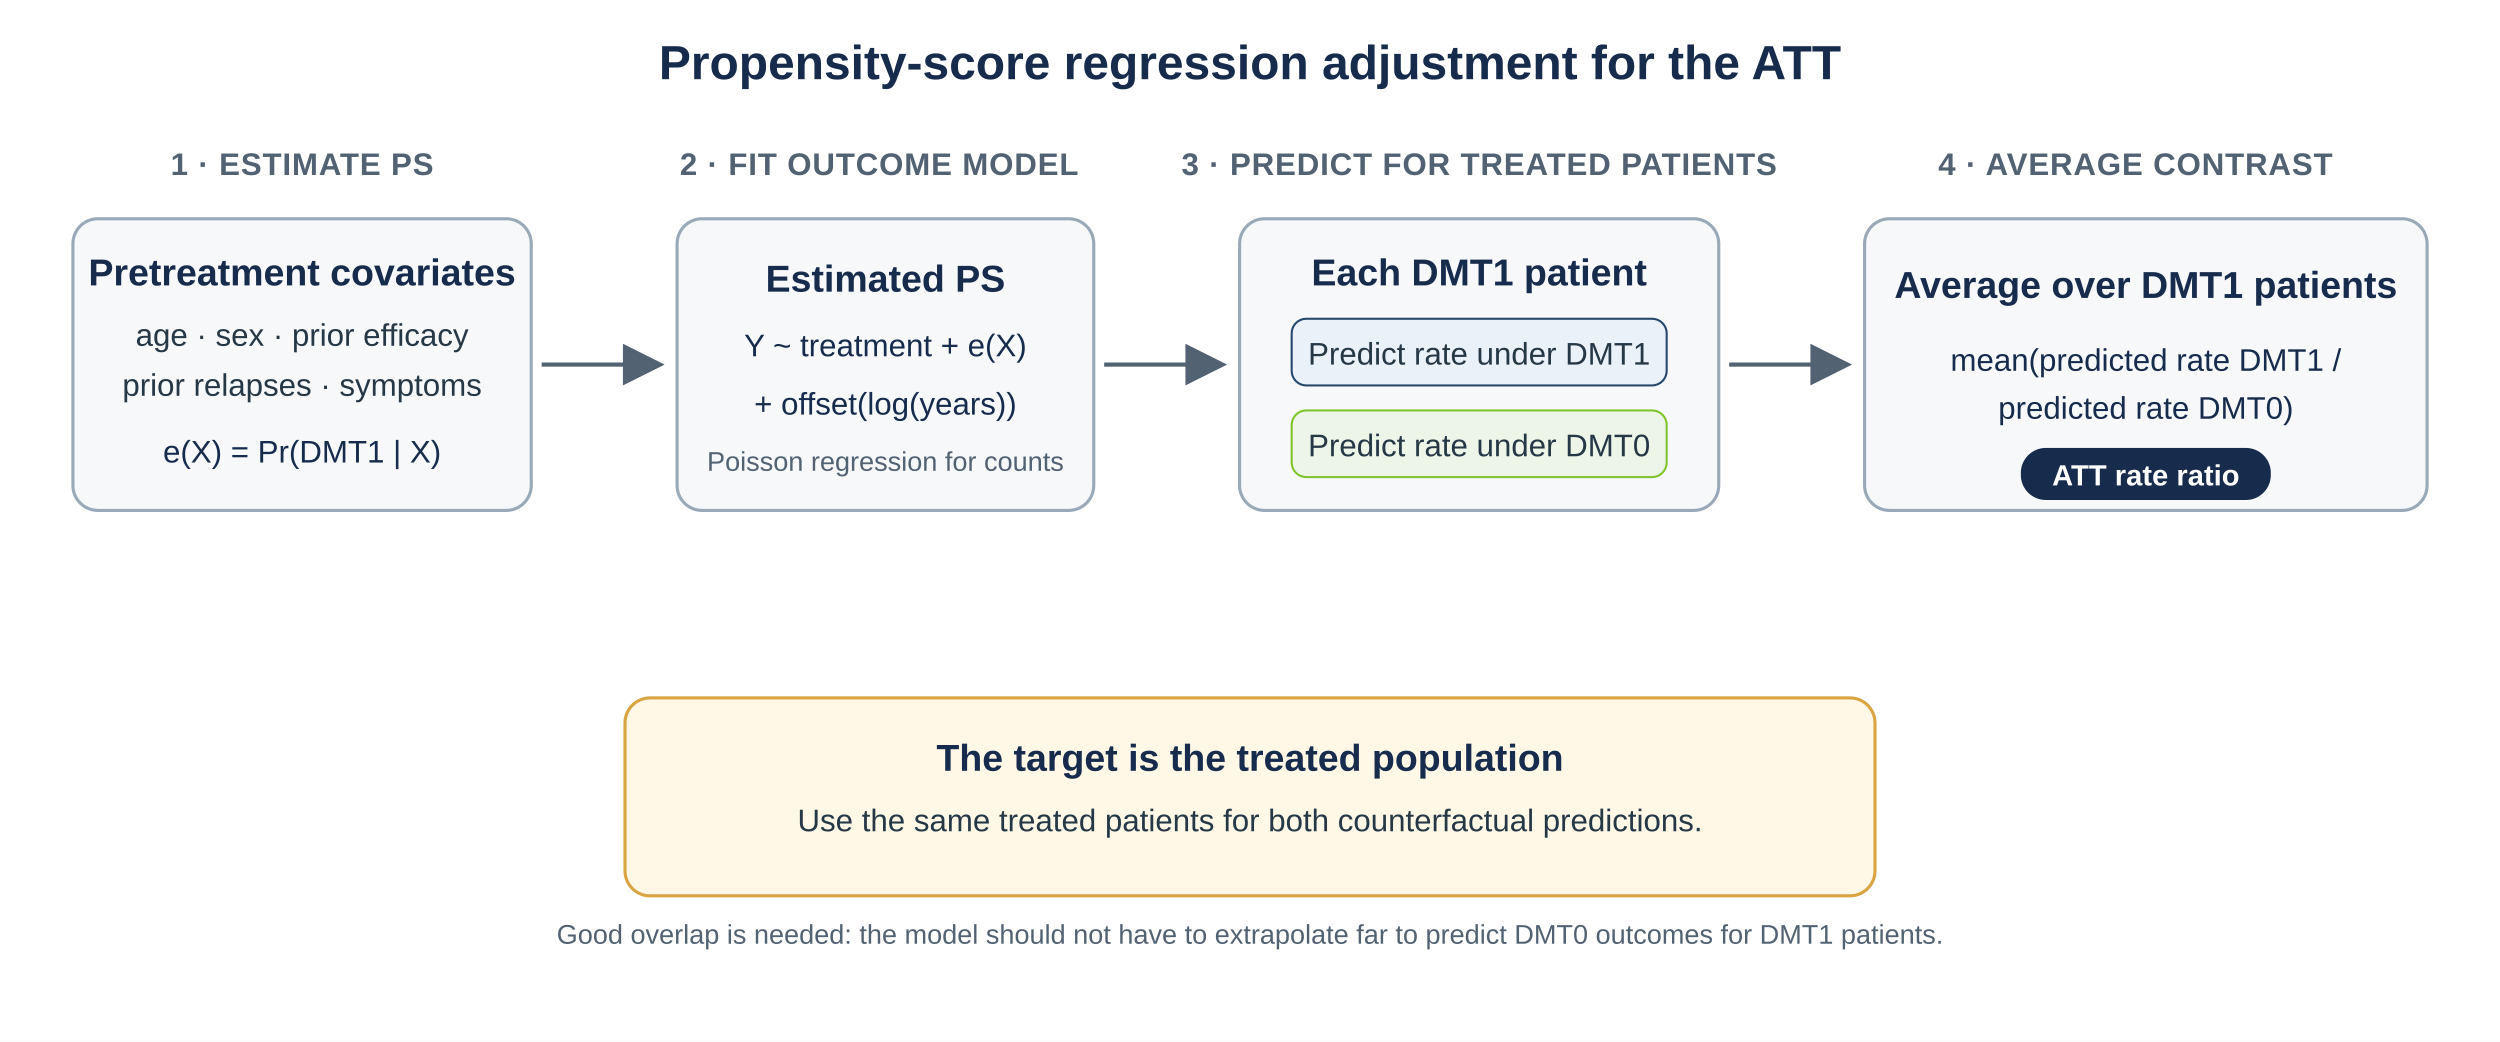
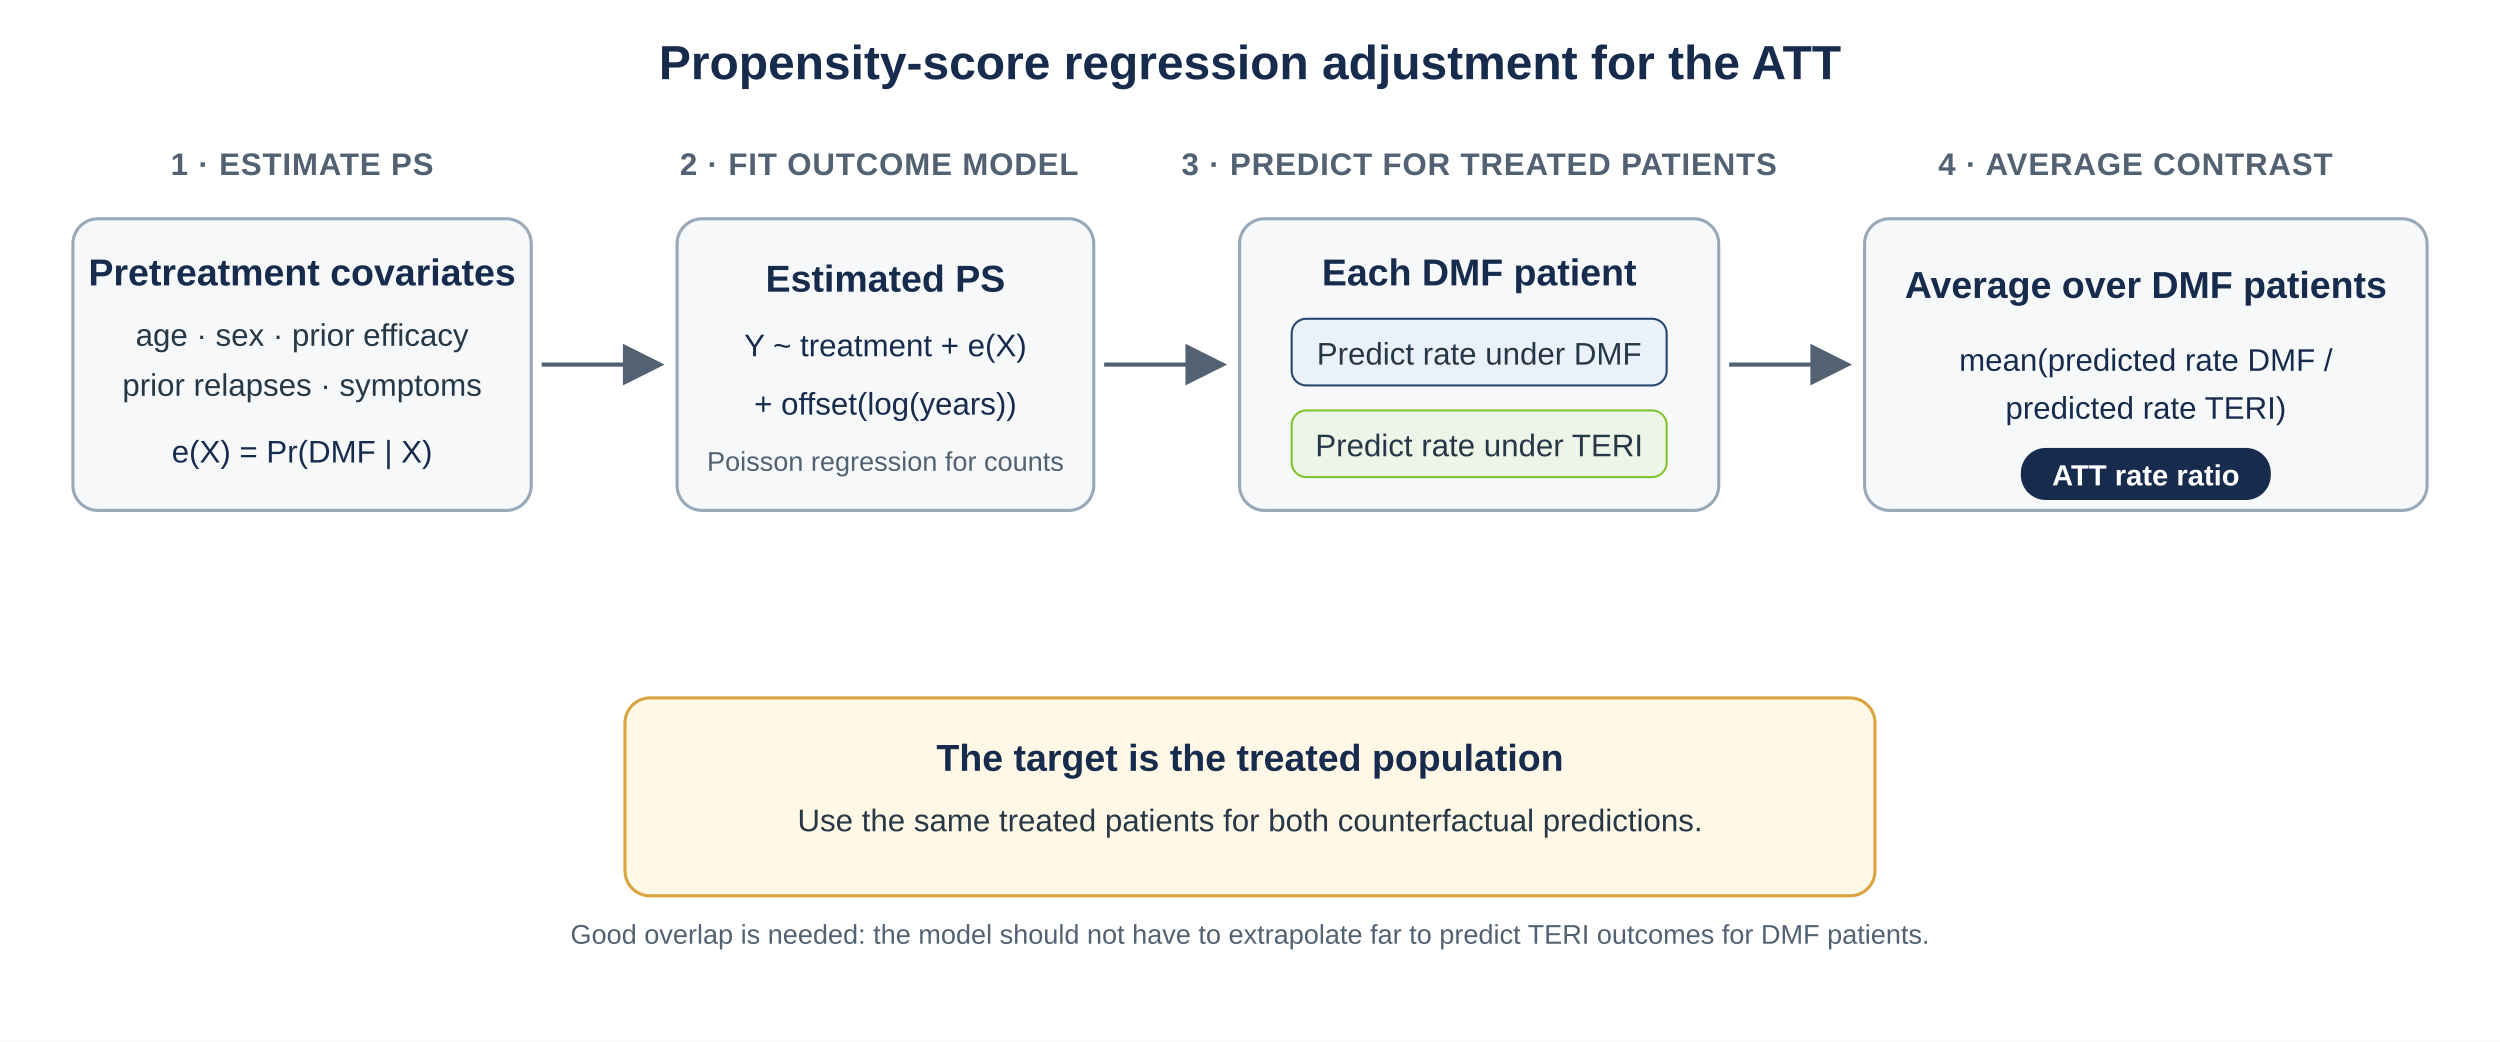
<svg xmlns="http://www.w3.org/2000/svg" width="1200" height="500" viewBox="0 0 1200 500" role="img" aria-labelledby="title desc">
  <defs>
    <marker id="arrow" markerWidth="10" markerHeight="10" refX="8" refY="5" orient="auto" markerUnits="strokeWidth">
      <path d="M0,0 L10,5 L0,10 z" fill="#526273" />
    </marker>
    <style>
      .title { font: 700 23px Arial, sans-serif; fill: #172b4d; }
      .step { font: 700 15px Arial, sans-serif; fill: #526273; letter-spacing: .4px; }
      .head { font: 700 18px Arial, sans-serif; fill: #172b4d; }
      .body { font: 15px Arial, sans-serif; fill: #263746; }
      .formula { font: 15px Arial, sans-serif; fill: #172b4d; }
      .small { font: 13px Arial, sans-serif; fill: #526273; }
      .box { fill: #f6f8fa; stroke: #9aa9b8; stroke-width: 1.5; rx: 12; }
      .arrow { fill: none; stroke: #526273; stroke-width: 2; marker-end: url(#arrow); }
    </style>
  </defs>
  <rect width="1200" height="500" fill="#ffffff" />
  <text x="600" y="38" text-anchor="middle" class="title">Propensity-score regression adjustment for the ATT</text>
  <text x="145" y="84" text-anchor="middle" class="step">1 · ESTIMATE PS</text>
  <rect x="35" y="105" width="220" height="140" class="box" />
  <text x="145" y="137" text-anchor="middle" class="head">Pretreatment covariates</text>
  <text x="145" y="166" text-anchor="middle" class="body">age · sex · prior efficacy</text>
  <text x="145" y="190" text-anchor="middle" class="body">prior relapses · symptoms</text>
-   <text x="145" y="222" text-anchor="middle" class="formula">e(X) = Pr(DMT1 | X)</text>
+   <text x="145" y="222" text-anchor="middle" class="formula">e(X) = Pr(DMF | X)</text>
  <path d="M260 175 H315" class="arrow" />
  <text x="422" y="84" text-anchor="middle" class="step">2 · FIT OUTCOME MODEL</text>
  <rect x="325" y="105" width="200" height="140" class="box" />
  <text x="425" y="140" text-anchor="middle" class="head">Estimated PS</text>
  <text x="425" y="171" text-anchor="middle" class="formula">Y ~ treatment + e(X)</text>
  <text x="425" y="199" text-anchor="middle" class="formula">+ offset(log(years))</text>
  <text x="425" y="226" text-anchor="middle" class="small">Poisson regression for counts</text>
  <path d="M530 175 H585" class="arrow" />
  <text x="710" y="84" text-anchor="middle" class="step">3 · PREDICT FOR TREATED PATIENTS</text>
  <rect x="595" y="105" width="230" height="140" class="box" />
-   <text x="710" y="137" text-anchor="middle" class="head">Each DMT1 patient</text>
+   <text x="710" y="137" text-anchor="middle" class="head">Each DMF patient</text>
  <rect x="620" y="153" width="180" height="32" rx="7" fill="#eaf1f8" stroke="#26476b" />
-   <text x="710" y="175" text-anchor="middle" class="body" fill="#26476b">Predict rate under DMT1</text>
+   <text x="710" y="175" text-anchor="middle" class="body" fill="#26476b">Predict rate under DMF</text>
  <rect x="620" y="197" width="180" height="32" rx="7" fill="#edf5e8" stroke="#80c42b" />
-   <text x="710" y="219" text-anchor="middle" class="body" fill="#38561c">Predict rate under DMT0</text>
+   <text x="710" y="219" text-anchor="middle" class="body" fill="#38561c">Predict rate under TERI</text>
  <path d="M830 175 H885" class="arrow" />
  <text x="1025" y="84" text-anchor="middle" class="step">4 · AVERAGE CONTRAST</text>
  <rect x="895" y="105" width="270" height="140" class="box" />
-   <text x="1030" y="143" text-anchor="middle" class="head">Average over DMT1 patients</text>
-   <text x="1030" y="178" text-anchor="middle" class="formula">mean(predicted rate DMT1 /</text>
-   <text x="1030" y="201" text-anchor="middle" class="formula">predicted rate DMT0)</text>
+   <text x="1030" y="143" text-anchor="middle" class="head">Average over DMF patients</text>
+   <text x="1030" y="178" text-anchor="middle" class="formula">mean(predicted rate DMF /</text>
+   <text x="1030" y="201" text-anchor="middle" class="formula">predicted rate TERI)</text>
  <rect x="970" y="215" width="120" height="25" rx="12" fill="#172b4d" />
  <text x="1030" y="233" text-anchor="middle" font-family="Arial, sans-serif" font-size="14" font-weight="700" fill="#ffffff">ATT rate ratio</text>
  <rect x="300" y="335" width="600" height="95" rx="12" fill="#fff8e6" stroke="#d9a441" stroke-width="1.5" />
  <text x="600" y="370" text-anchor="middle" class="head">The target is the treated population</text>
  <text x="600" y="399" text-anchor="middle" class="body">Use the same treated patients for both counterfactual predictions.</text>
-   <text x="600" y="453" text-anchor="middle" class="small">Good overlap is needed: the model should not have to extrapolate far to predict DMT0 outcomes for DMT1 patients.</text>
+   <text x="600" y="453" text-anchor="middle" class="small">Good overlap is needed: the model should not have to extrapolate far to predict TERI outcomes for DMF patients.</text>
</svg>
